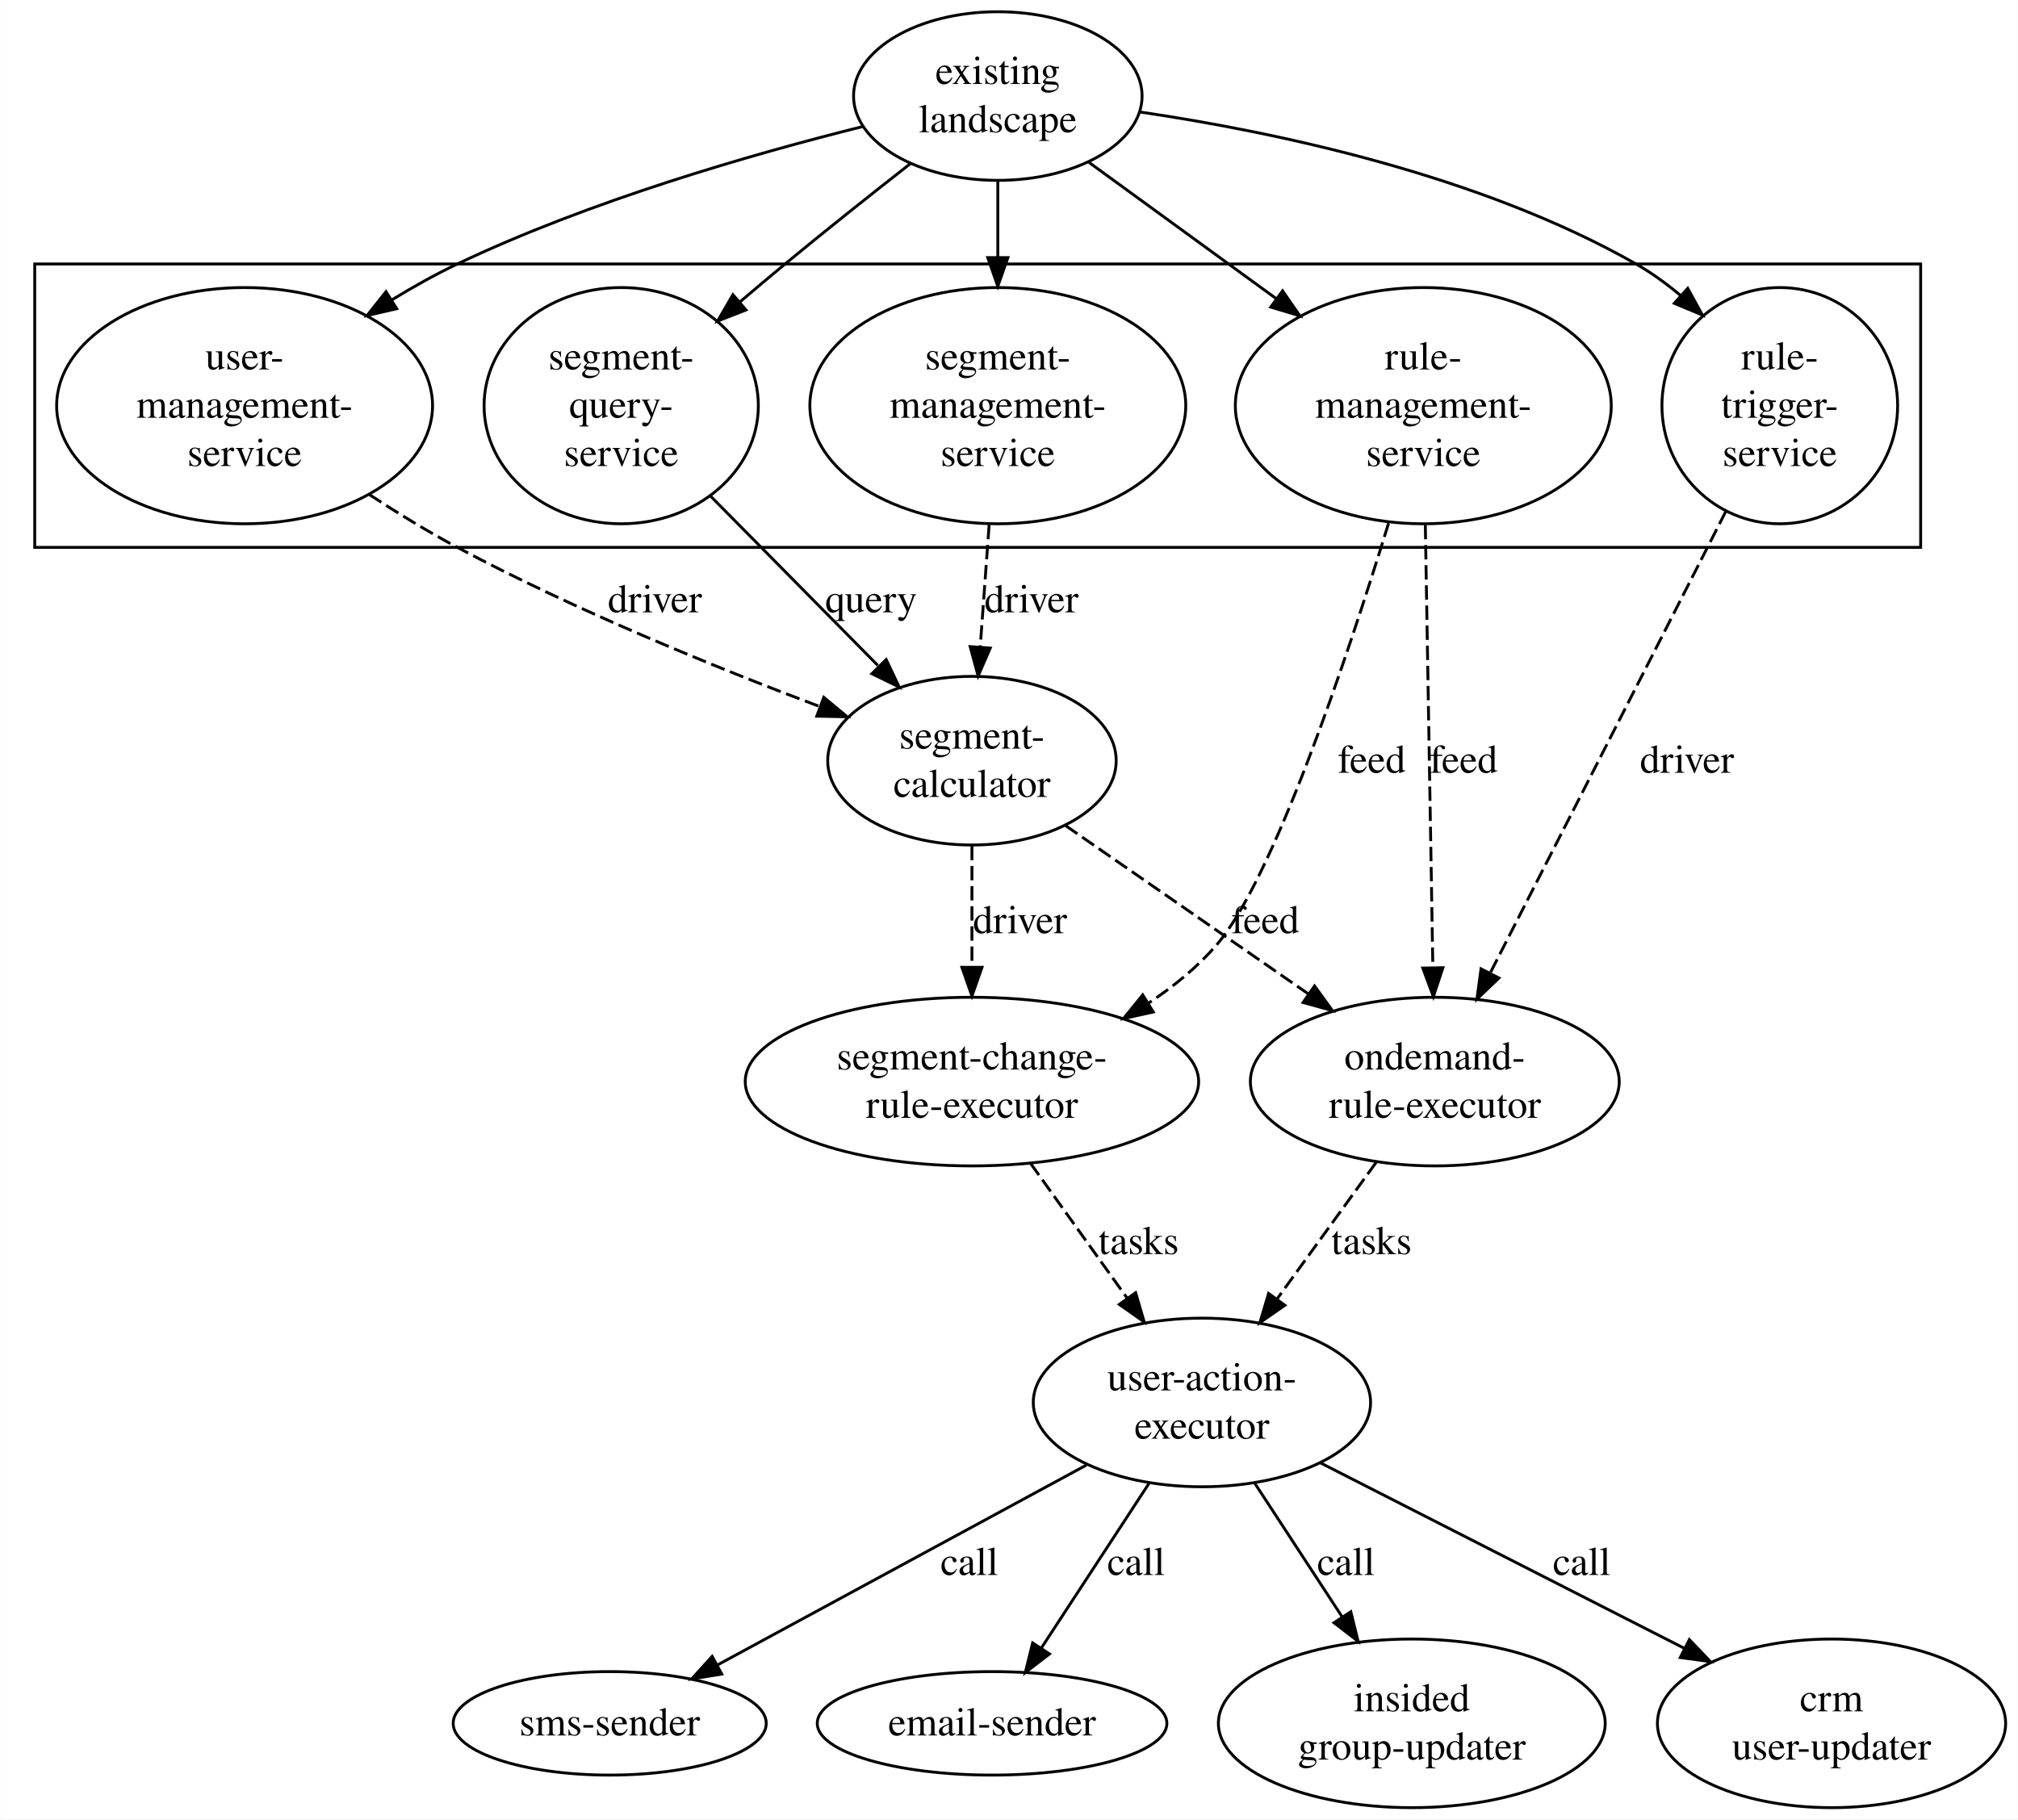
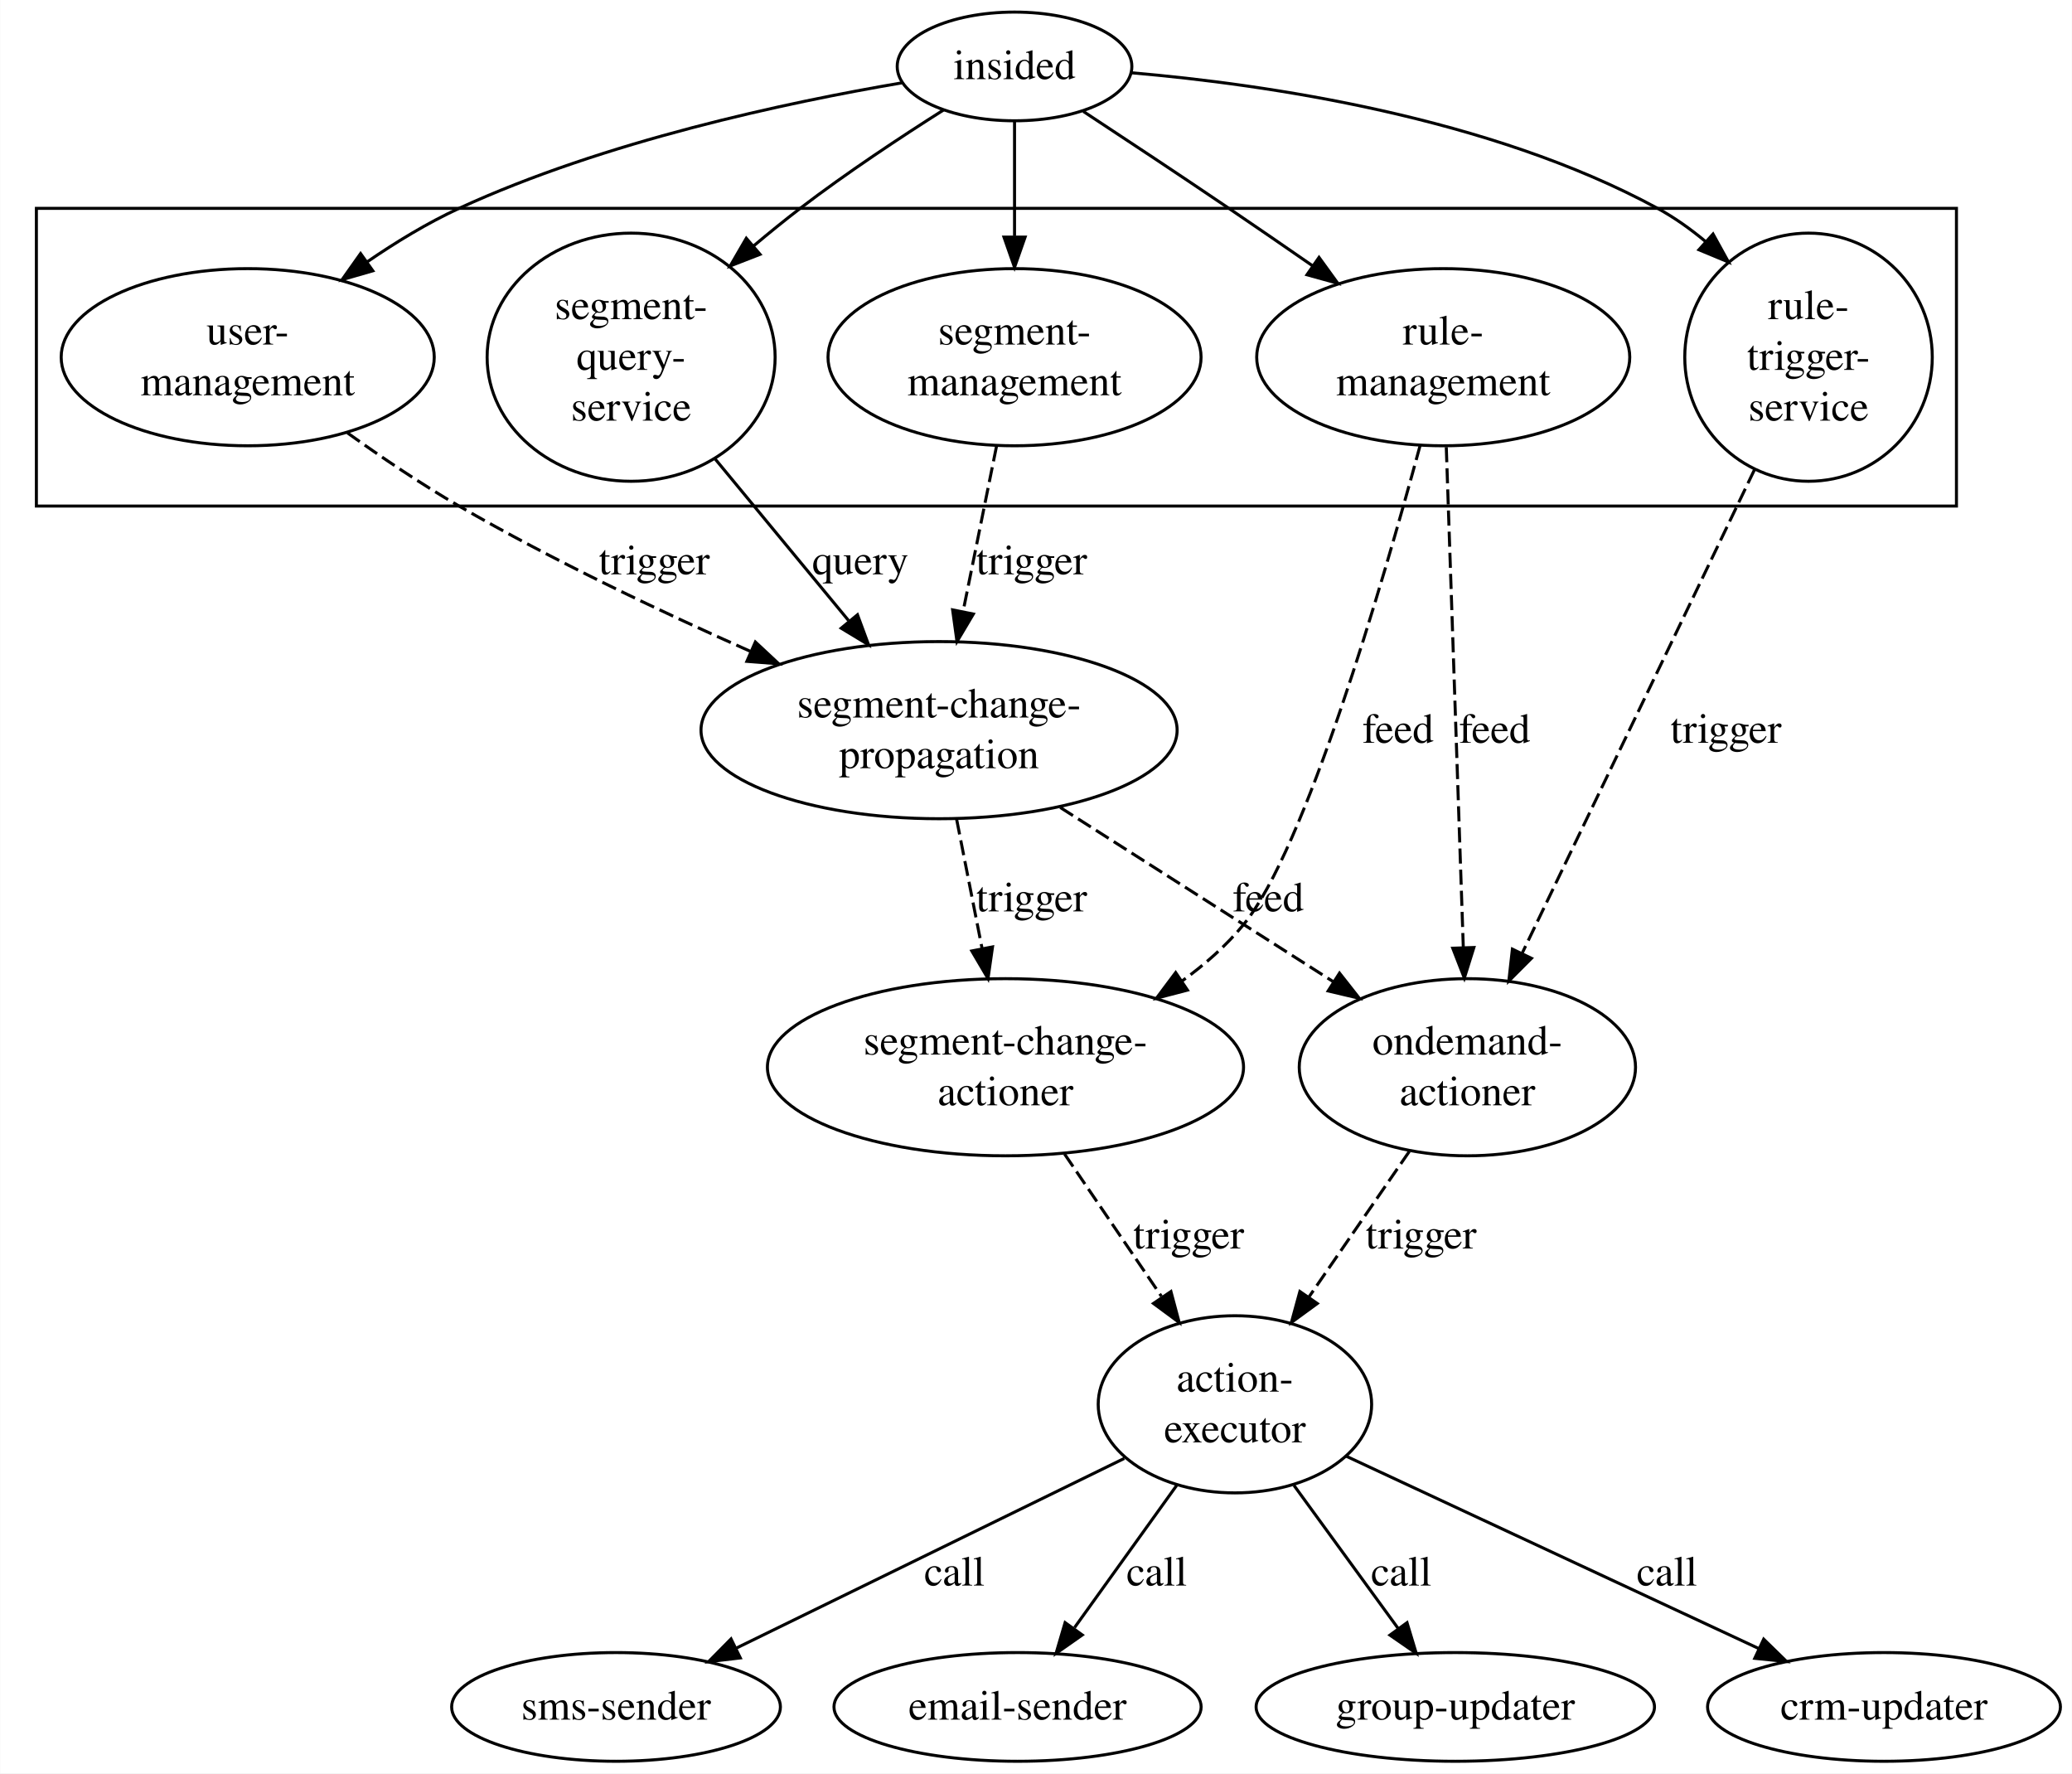
- <svg xmlns="http://www.w3.org/2000/svg" width="702pt" height="633pt" viewBox="0.00 0.00 701.78 632.95">
-   <g id="graph0" class="graph" transform="scale(1 1) rotate(0) translate(4 628.9465)">
-     <polygon fill="#ffffff" stroke="transparent" points="-4,4 -4,-628.947 697.784,-628.947 697.784,4 -4,4" />
+ <svg xmlns="http://www.w3.org/2000/svg" width="686pt" height="587pt" viewBox="0.00 0.00 686.22 587.28">
+   <g id="graph0" class="graph" transform="scale(1 1) rotate(0) translate(4 583.2839)">
+     <polygon fill="#ffffff" stroke="transparent" points="-4,4 -4,-583.284 682.222,-583.284 682.222,4 -4,4" />
    <g id="clust1" class="cluster">
-       <polygon fill="none" stroke="#000000" points="8,-438.525 8,-537.115 664,-537.115 664,-438.525 8,-438.525" />
+       <polygon fill="none" stroke="#000000" points="8,-415.694 8,-514.284 644,-514.284 644,-415.694 8,-415.694" />
    </g>
    <g id="node1" class="node">
-       <ellipse fill="none" stroke="#000000" cx="343" cy="-595.531" rx="50.184" ry="29.331" />
-       <text text-anchor="middle" x="343" y="-599.731" font-family="Times,serif" font-size="14.00" fill="#000000">
-                 existing
-             </text>
-       <text text-anchor="middle" x="343" y="-582.931" font-family="Times,serif" font-size="14.00" fill="#000000">
-                 landscape
-             </text>
+       <ellipse fill="none" stroke="#000000" cx="332" cy="-561.284" rx="38.863" ry="18" />
+       <text text-anchor="middle" x="332" y="-557.084" font-family="Times,serif" font-size="14.00" fill="#000000">insided</text>
    </g>
    <g id="node2" class="node">
-       <ellipse fill="none" stroke="#000000" cx="615" cy="-487.82" rx="40.993" ry="41.091" />
-       <text text-anchor="middle" x="615" y="-500.42" font-family="Times,serif" font-size="14.00" fill="#000000">
-                 rule-
-             </text>
-       <text text-anchor="middle" x="615" y="-483.62" font-family="Times,serif" font-size="14.00" fill="#000000">
-                 trigger-
-             </text>
-       <text text-anchor="middle" x="615" y="-466.82" font-family="Times,serif" font-size="14.00" fill="#000000">
-                 service
-             </text>
+       <ellipse fill="none" stroke="#000000" cx="595" cy="-464.989" rx="40.993" ry="41.091" />
+       <text text-anchor="middle" x="595" y="-477.589" font-family="Times,serif" font-size="14.00" fill="#000000">rule-</text>
+       <text text-anchor="middle" x="595" y="-460.789" font-family="Times,serif" font-size="14.00" fill="#000000">trigger-</text>
+       <text text-anchor="middle" x="595" y="-443.989" font-family="Times,serif" font-size="14.00" fill="#000000">service</text>
    </g>
    <g id="edge1" class="edge">
-       <path fill="none" stroke="#000000" d="M392.53,-589.974C439.452,-583.04 510.632,-568.086 565,-537.115 570.422,-534.027 575.674,-530.202 580.609,-526.06" />
-       <polygon fill="#000000" stroke="#000000" points="582.979,-528.636 588.079,-519.349 578.301,-523.428 582.979,-528.636" />
+       <path fill="none" stroke="#000000" d="M370.785,-559.174C415.279,-555.343 489.266,-544.568 545,-514.284 550.553,-511.267 555.907,-507.45 560.916,-503.281" />
+       <polygon fill="#000000" stroke="#000000" points="563.368,-505.784 568.481,-496.504 558.697,-500.57 563.368,-505.784" />
    </g>
    <g id="node3" class="node">
-       <ellipse fill="none" stroke="#000000" cx="491" cy="-487.82" rx="65.378" ry="41.091" />
-       <text text-anchor="middle" x="491" y="-500.42" font-family="Times,serif" font-size="14.00" fill="#000000">
-                 rule-
-             </text>
-       <text text-anchor="middle" x="491" y="-483.62" font-family="Times,serif" font-size="14.00" fill="#000000">
-                 management-
-             </text>
-       <text text-anchor="middle" x="491" y="-466.82" font-family="Times,serif" font-size="14.00" fill="#000000">
-                 service
-             </text>
+       <ellipse fill="none" stroke="#000000" cx="474" cy="-464.989" rx="61.787" ry="29.331" />
+       <text text-anchor="middle" x="474" y="-469.189" font-family="Times,serif" font-size="14.00" fill="#000000">rule-</text>
+       <text text-anchor="middle" x="474" y="-452.389" font-family="Times,serif" font-size="14.00" fill="#000000">management</text>
    </g>
    <g id="edge2" class="edge">
-       <path fill="none" stroke="#000000" d="M374.75,-572.424C393.729,-558.612 418.284,-540.741 439.934,-524.985" />
-       <polygon fill="#000000" stroke="#000000" points="442.045,-527.777 448.071,-519.063 437.926,-522.117 442.045,-527.777" />
+       <path fill="none" stroke="#000000" d="M354.788,-546.383C368.756,-537.204 386.972,-525.151 403,-514.284 412.034,-508.159 421.666,-501.535 430.827,-495.19" />
+       <polygon fill="#000000" stroke="#000000" points="432.857,-498.041 439.076,-489.464 428.866,-492.291 432.857,-498.041" />
    </g>
    <g id="node4" class="node">
-       <ellipse fill="none" stroke="#000000" cx="81" cy="-487.82" rx="65.378" ry="41.091" />
-       <text text-anchor="middle" x="81" y="-500.42" font-family="Times,serif" font-size="14.00" fill="#000000">
-                 user-
-             </text>
-       <text text-anchor="middle" x="81" y="-483.62" font-family="Times,serif" font-size="14.00" fill="#000000">
-                 management-
-             </text>
-       <text text-anchor="middle" x="81" y="-466.82" font-family="Times,serif" font-size="14.00" fill="#000000">
-                 service
-             </text>
+       <ellipse fill="none" stroke="#000000" cx="78" cy="-464.989" rx="61.787" ry="29.331" />
+       <text text-anchor="middle" x="78" y="-469.189" font-family="Times,serif" font-size="14.00" fill="#000000">user-</text>
+       <text text-anchor="middle" x="78" y="-452.389" font-family="Times,serif" font-size="14.00" fill="#000000">management</text>
    </g>
    <g id="edge3" class="edge">
-       <path fill="none" stroke="#000000" d="M296.022,-584.922C257.122,-575.208 200.978,-559.011 155,-537.115 147.387,-533.49 139.654,-529.167 132.198,-524.61" />
-       <polygon fill="#000000" stroke="#000000" points="133.921,-521.558 123.597,-519.179 130.184,-527.477 133.921,-521.558" />
+       <path fill="none" stroke="#000000" d="M294.707,-555.849C256.557,-549.362 196.209,-536.5 148,-514.284 137.559,-509.473 127.037,-503.069 117.437,-496.474" />
+       <polygon fill="#000000" stroke="#000000" points="119.442,-493.605 109.263,-490.665 115.386,-499.311 119.442,-493.605" />
    </g>
    <g id="node5" class="node">
-       <ellipse fill="none" stroke="#000000" cx="343" cy="-487.82" rx="65.378" ry="41.091" />
-       <text text-anchor="middle" x="343" y="-500.42" font-family="Times,serif" font-size="14.00" fill="#000000">
-                 segment-
-             </text>
-       <text text-anchor="middle" x="343" y="-483.62" font-family="Times,serif" font-size="14.00" fill="#000000">
-                 management-
-             </text>
-       <text text-anchor="middle" x="343" y="-466.82" font-family="Times,serif" font-size="14.00" fill="#000000">
-                 service
-             </text>
+       <ellipse fill="none" stroke="#000000" cx="332" cy="-464.989" rx="61.787" ry="29.331" />
+       <text text-anchor="middle" x="332" y="-469.189" font-family="Times,serif" font-size="14.00" fill="#000000">segment-</text>
+       <text text-anchor="middle" x="332" y="-452.389" font-family="Times,serif" font-size="14.00" fill="#000000">management</text>
    </g>
    <g id="edge4" class="edge">
-       <path fill="none" stroke="#000000" d="M343,-566.098C343,-557.862 343,-548.658 343,-539.537" />
-       <polygon fill="#000000" stroke="#000000" points="346.5,-539.329 343,-529.329 339.5,-539.329 346.5,-539.329" />
+       <path fill="none" stroke="#000000" d="M332,-543.172C332,-532.424 332,-518.353 332,-505.114" />
+       <polygon fill="#000000" stroke="#000000" points="335.5,-504.755 332,-494.755 328.5,-504.755 335.5,-504.755" />
    </g>
    <g id="node6" class="node">
-       <ellipse fill="none" stroke="#000000" cx="212" cy="-487.82" rx="47.699" ry="41.091" />
-       <text text-anchor="middle" x="212" y="-500.42" font-family="Times,serif" font-size="14.00" fill="#000000">
-                 segment-
-             </text>
-       <text text-anchor="middle" x="212" y="-483.62" font-family="Times,serif" font-size="14.00" fill="#000000">
-                 query-
-             </text>
-       <text text-anchor="middle" x="212" y="-466.82" font-family="Times,serif" font-size="14.00" fill="#000000">
-                 service
-             </text>
+       <ellipse fill="none" stroke="#000000" cx="205" cy="-464.989" rx="47.699" ry="41.091" />
+       <text text-anchor="middle" x="205" y="-477.589" font-family="Times,serif" font-size="14.00" fill="#000000">segment-</text>
+       <text text-anchor="middle" x="205" y="-460.789" font-family="Times,serif" font-size="14.00" fill="#000000">query-</text>
+       <text text-anchor="middle" x="205" y="-443.989" font-family="Times,serif" font-size="14.00" fill="#000000">service</text>
    </g>
    <g id="edge5" class="edge">
-       <path fill="none" stroke="#000000" d="M312.512,-571.96C299.061,-561.434 283.131,-548.793 269,-537.115 263.85,-532.86 258.487,-528.34 253.201,-523.832" />
-       <polygon fill="#000000" stroke="#000000" points="255.414,-521.119 245.544,-517.266 250.857,-526.433 255.414,-521.119" />
+       <path fill="none" stroke="#000000" d="M308.422,-546.823C294.331,-537.902 276.26,-525.964 261,-514.284 255.938,-510.409 250.752,-506.202 245.677,-501.934" />
+       <polygon fill="#000000" stroke="#000000" points="247.701,-499.059 237.828,-495.216 243.149,-504.377 247.701,-499.059" />
    </g>
    <g id="node7" class="node">
-       <ellipse fill="none" stroke="#000000" cx="495" cy="-252.678" rx="64.158" ry="29.331" />
-       <text text-anchor="middle" x="495" y="-256.878" font-family="Times,serif" font-size="14.00" fill="#000000">
-                 ondemand-
-             </text>
-       <text text-anchor="middle" x="495" y="-240.078" font-family="Times,serif" font-size="14.00" fill="#000000">
-                 rule-executor
-             </text>
+       <ellipse fill="none" stroke="#000000" cx="482" cy="-229.847" rx="55.696" ry="29.331" />
+       <text text-anchor="middle" x="482" y="-234.047" font-family="Times,serif" font-size="14.00" fill="#000000">ondemand-</text>
+       <text text-anchor="middle" x="482" y="-217.247" font-family="Times,serif" font-size="14.00" fill="#000000">actioner</text>
    </g>
    <g id="edge6" class="edge">
-       <path fill="none" stroke="#000000" stroke-dasharray="5,2" d="M596.25,-451.079C573.911,-407.305 536.785,-334.557 514.235,-290.369" />
-       <polygon fill="#000000" stroke="#000000" points="517.317,-288.71 509.654,-281.394 511.082,-291.892 517.317,-288.71" />
-       <text text-anchor="middle" x="582.713" y="-360.11" font-family="Times,serif" font-size="14.00" fill="#000000">driver
-             </text>
+       <path fill="none" stroke="#000000" stroke-dasharray="5,2" d="M577.095,-427.73C556.049,-383.935 521.317,-311.661 500.161,-267.638" />
+       <polygon fill="#000000" stroke="#000000" points="503.22,-265.923 495.734,-258.426 496.911,-268.955 503.22,-265.923" />
+       <text text-anchor="middle" x="567.659" y="-337.278" font-family="Times,serif" font-size="14.00" fill="#000000">trigger</text>
    </g>
    <g id="edge9" class="edge">
-       <path fill="none" stroke="#000000" stroke-dasharray="5,2" d="M491.706,-446.323C492.446,-402.839 493.599,-335.026 494.327,-292.27" />
-       <polygon fill="#000000" stroke="#000000" points="497.827,-292.291 494.497,-282.233 490.828,-292.172 497.827,-292.291" />
-       <text text-anchor="middle" x="505.045" y="-360.11" font-family="Times,serif" font-size="14.00" fill="#000000">feed
-             </text>
+       <path fill="none" stroke="#000000" stroke-dasharray="5,2" d="M475.013,-435.208C476.444,-393.158 479.059,-316.298 480.652,-269.468" />
+       <polygon fill="#000000" stroke="#000000" points="484.153,-269.499 480.995,-259.386 477.157,-269.261 484.153,-269.499" />
+       <text text-anchor="middle" x="491.045" y="-337.278" font-family="Times,serif" font-size="14.00" fill="#000000">feed</text>
    </g>
    <g id="node9" class="node">
-       <ellipse fill="none" stroke="#000000" cx="334" cy="-252.678" rx="78.855" ry="29.331" />
-       <text text-anchor="middle" x="334" y="-256.878" font-family="Times,serif" font-size="14.00" fill="#000000">
-                 segment-change-
-             </text>
-       <text text-anchor="middle" x="334" y="-240.078" font-family="Times,serif" font-size="14.00" fill="#000000">
-                 rule-executor
-             </text>
+       <ellipse fill="none" stroke="#000000" cx="329" cy="-229.847" rx="78.855" ry="29.331" />
+       <text text-anchor="middle" x="329" y="-234.047" font-family="Times,serif" font-size="14.00" fill="#000000">segment-change-</text>
+       <text text-anchor="middle" x="329" y="-217.247" font-family="Times,serif" font-size="14.00" fill="#000000">actioner</text>
    </g>
    <g id="edge13" class="edge">
-       <path fill="none" stroke="#000000" stroke-dasharray="5,2" d="M478.923,-446.935C464.105,-398.831 438.546,-322.647 419,-300.094 412.36,-292.432 404.163,-285.757 395.504,-280.028" />
-       <polygon fill="#000000" stroke="#000000" points="397.079,-276.887 386.732,-274.611 393.402,-282.843 397.079,-276.887" />
-       <text text-anchor="middle" x="473.045" y="-360.11" font-family="Times,serif" font-size="14.00" fill="#000000">feed
-             </text>
+       <path fill="none" stroke="#000000" stroke-dasharray="5,2" d="M466.348,-435.769C453.808,-389.507 428.251,-302.094 408,-277.263 402.209,-270.162 395.054,-263.865 387.436,-258.368" />
+       <polygon fill="#000000" stroke="#000000" points="389.282,-255.391 379.03,-252.716 385.376,-261.2 389.282,-255.391" />
+       <text text-anchor="middle" x="459.045" y="-337.278" font-family="Times,serif" font-size="14.00" fill="#000000">feed</text>
    </g>
    <g id="node8" class="node">
-       <ellipse fill="none" stroke="#000000" cx="334" cy="-364.31" rx="50.179" ry="29.331" />
-       <text text-anchor="middle" x="334" y="-368.51" font-family="Times,serif" font-size="14.00" fill="#000000">
-                 segment-
-             </text>
-       <text text-anchor="middle" x="334" y="-351.709" font-family="Times,serif" font-size="14.00" fill="#000000">
-                 calculator
-             </text>
+       <ellipse fill="none" stroke="#000000" cx="307" cy="-341.478" rx="78.855" ry="29.331" />
+       <text text-anchor="middle" x="307" y="-345.678" font-family="Times,serif" font-size="14.00" fill="#000000">segment-change-</text>
+       <text text-anchor="middle" x="307" y="-328.878" font-family="Times,serif" font-size="14.00" fill="#000000">propagation</text>
    </g>
    <g id="edge10" class="edge">
-       <path fill="none" stroke="#000000" stroke-dasharray="5,2" d="M124.35,-456.916C134.206,-450.466 144.787,-443.977 155,-438.525 196.001,-416.638 244.88,-396.76 281.193,-383.096" />
-       <polygon fill="#000000" stroke="#000000" points="282.465,-386.358 290.612,-379.586 280.02,-379.799 282.465,-386.358" />
-       <text text-anchor="middle" x="223.713" y="-415.925" font-family="Times,serif" font-size="14.00" fill="#000000">driver
-             </text>
+       <path fill="none" stroke="#000000" stroke-dasharray="5,2" d="M111.029,-439.927C122.454,-431.75 135.525,-422.922 148,-415.694 178.801,-397.848 214.612,-380.831 244.441,-367.604" />
+       <polygon fill="#000000" stroke="#000000" points="246.155,-370.674 253.902,-363.447 243.339,-364.265 246.155,-370.674" />
+       <text text-anchor="middle" x="212.659" y="-393.094" font-family="Times,serif" font-size="14.00" fill="#000000">trigger</text>
    </g>
    <g id="edge7" class="edge">
-       <path fill="none" stroke="#000000" stroke-dasharray="5,2" d="M339.978,-446.349C338.977,-432.611 337.866,-417.367 336.876,-403.783" />
-       <polygon fill="#000000" stroke="#000000" points="340.365,-403.491 336.147,-393.772 333.383,-404 340.365,-403.491" />
-       <text text-anchor="middle" x="354.713" y="-415.925" font-family="Times,serif" font-size="14.00" fill="#000000">driver
-             </text>
+       <path fill="none" stroke="#000000" stroke-dasharray="5,2" d="M326.012,-435.405C322.703,-419.059 318.55,-398.54 314.97,-380.854" />
+       <polygon fill="#000000" stroke="#000000" points="318.354,-379.928 312.939,-370.821 311.493,-381.316 318.354,-379.928" />
+       <text text-anchor="middle" x="337.659" y="-393.094" font-family="Times,serif" font-size="14.00" fill="#000000">trigger</text>
    </g>
    <g id="edge8" class="edge">
-       <path fill="none" stroke="#000000" d="M243.101,-456.334C260.892,-438.323 283.19,-415.749 301.249,-397.466" />
-       <polygon fill="#000000" stroke="#000000" points="304.166,-399.494 308.703,-389.92 299.185,-394.575 304.166,-399.494" />
-       <text text-anchor="middle" x="298.938" y="-415.925" font-family="Times,serif" font-size="14.00" fill="#000000">query
-             </text>
+       <path fill="none" stroke="#000000" d="M232.872,-431.239C246.558,-414.666 263.064,-394.68 277.023,-377.777" />
+       <polygon fill="#000000" stroke="#000000" points="279.978,-379.695 283.647,-369.756 274.581,-375.238 279.978,-379.695" />
+       <text text-anchor="middle" x="280.938" y="-393.094" font-family="Times,serif" font-size="14.00" fill="#000000">query</text>
    </g>
    <g id="node10" class="node">
-       <ellipse fill="none" stroke="#000000" cx="414" cy="-141.047" rx="58.67" ry="29.331" />
-       <text text-anchor="middle" x="414" y="-145.247" font-family="Times,serif" font-size="14.00" fill="#000000">
-                 user-action-
-             </text>
-       <text text-anchor="middle" x="414" y="-128.447" font-family="Times,serif" font-size="14.00" fill="#000000">
-                 executor
-             </text>
+       <ellipse fill="none" stroke="#000000" cx="405" cy="-118.216" rx="45.286" ry="29.331" />
+       <text text-anchor="middle" x="405" y="-122.416" font-family="Times,serif" font-size="14.00" fill="#000000">action-</text>
+       <text text-anchor="middle" x="405" y="-105.616" font-family="Times,serif" font-size="14.00" fill="#000000">executor</text>
    </g>
    <g id="edge15" class="edge">
-       <path fill="none" stroke="#000000" stroke-dasharray="5,2" d="M474.56,-224.509C464.121,-210.122 451.302,-192.456 440.151,-177.087" />
-       <polygon fill="#000000" stroke="#000000" points="442.858,-174.859 434.153,-168.821 437.193,-178.97 442.858,-174.859" />
-       <text text-anchor="middle" x="472.997" y="-192.663" font-family="Times,serif" font-size="14.00" fill="#000000">tasks
-             </text>
+       <path fill="none" stroke="#000000" stroke-dasharray="5,2" d="M462.768,-201.966C452.696,-187.363 440.252,-169.323 429.497,-153.73" />
+       <polygon fill="#000000" stroke="#000000" points="432.28,-151.601 423.721,-145.357 426.518,-155.576 432.28,-151.601" />
+       <text text-anchor="middle" x="466.659" y="-169.831" font-family="Times,serif" font-size="14.00" fill="#000000">trigger</text>
    </g>
    <g id="edge11" class="edge">
-       <path fill="none" stroke="#000000" stroke-dasharray="5,2" d="M366.581,-341.719C390.874,-324.875 424.321,-301.685 450.99,-283.193" />
-       <polygon fill="#000000" stroke="#000000" points="453.167,-285.943 459.391,-277.368 449.178,-280.19 453.167,-285.943" />
-       <text text-anchor="middle" x="436.045" y="-304.294" font-family="Times,serif" font-size="14.00" fill="#000000">feed
-             </text>
+       <path fill="none" stroke="#000000" stroke-dasharray="5,2" d="M347.149,-315.868C374.101,-298.675 409.631,-276.011 437.455,-258.262" />
+       <polygon fill="#000000" stroke="#000000" points="439.648,-261.014 446.197,-252.685 435.884,-255.113 439.648,-261.014" />
+       <text text-anchor="middle" x="416.045" y="-281.463" font-family="Times,serif" font-size="14.00" fill="#000000">feed</text>
    </g>
    <g id="edge12" class="edge">
-       <path fill="none" stroke="#000000" stroke-dasharray="5,2" d="M334,-334.687C334,-321.819 334,-306.549 334,-292.694" />
-       <polygon fill="#000000" stroke="#000000" points="337.5,-292.439 334,-282.439 330.5,-292.439 337.5,-292.439" />
-       <text text-anchor="middle" x="350.713" y="-304.294" font-family="Times,serif" font-size="14.00" fill="#000000">driver
-             </text>
+       <path fill="none" stroke="#000000" stroke-dasharray="5,2" d="M312.838,-311.856C315.419,-298.758 318.491,-283.171 321.26,-269.121" />
+       <polygon fill="#000000" stroke="#000000" points="324.712,-269.708 323.211,-259.22 317.844,-268.355 324.712,-269.708" />
+       <text text-anchor="middle" x="337.659" y="-281.463" font-family="Times,serif" font-size="14.00" fill="#000000">trigger</text>
    </g>
    <g id="edge14" class="edge">
-       <path fill="none" stroke="#000000" stroke-dasharray="5,2" d="M354.394,-224.22C364.628,-209.94 377.136,-192.486 388.047,-177.261" />
-       <polygon fill="#000000" stroke="#000000" points="390.94,-179.234 393.92,-169.066 385.25,-175.156 390.94,-179.234" />
-       <text text-anchor="middle" x="391.997" y="-192.663" font-family="Times,serif" font-size="14.00" fill="#000000">tasks
-             </text>
+       <path fill="none" stroke="#000000" stroke-dasharray="5,2" d="M348.572,-201.099C358.351,-186.734 370.28,-169.214 380.646,-153.988" />
+       <polygon fill="#000000" stroke="#000000" points="383.806,-155.566 386.54,-145.33 378.019,-151.626 383.806,-155.566" />
+       <text text-anchor="middle" x="389.659" y="-169.831" font-family="Times,serif" font-size="14.00" fill="#000000">trigger</text>
    </g>
    <g id="node11" class="node">
-       <ellipse fill="none" stroke="#000000" cx="208" cy="-29.416" rx="54.451" ry="18" />
-       <text text-anchor="middle" x="208" y="-25.216" font-family="Times,serif" font-size="14.00" fill="#000000">
-                 sms-sender
-             </text>
+       <ellipse fill="none" stroke="#000000" cx="200" cy="-18" rx="54.451" ry="18" />
+       <text text-anchor="middle" x="200" y="-13.8" font-family="Times,serif" font-size="14.00" fill="#000000">sms-sender</text>
    </g>
    <g id="edge16" class="edge">
-       <path fill="none" stroke="#000000" d="M373.792,-119.258C336.552,-99.078 281.604,-69.301 245.317,-49.638" />
-       <polygon fill="#000000" stroke="#000000" points="246.975,-46.556 236.516,-44.868 243.64,-52.71 246.975,-46.556" />
-       <text text-anchor="middle" x="333.105" y="-81.031" font-family="Times,serif" font-size="14.00" fill="#000000">call
-             </text>
+       <path fill="none" stroke="#000000" d="M368.35,-100.299C332.146,-82.601 276.936,-55.611 239.706,-37.411" />
+       <polygon fill="#000000" stroke="#000000" points="241.172,-34.231 230.651,-32.984 238.097,-40.52 241.172,-34.231" />
+       <text text-anchor="middle" x="312.105" y="-58.2" font-family="Times,serif" font-size="14.00" fill="#000000">call</text>
    </g>
    <g id="node12" class="node">
-       <ellipse fill="none" stroke="#000000" cx="341" cy="-29.416" rx="60.81" ry="18" />
-       <text text-anchor="middle" x="341" y="-25.216" font-family="Times,serif" font-size="14.00" fill="#000000">
-                 email-sender
-             </text>
+       <ellipse fill="none" stroke="#000000" cx="333" cy="-18" rx="60.81" ry="18" />
+       <text text-anchor="middle" x="333" y="-13.8" font-family="Times,serif" font-size="14.00" fill="#000000">email-sender</text>
    </g>
    <g id="edge17" class="edge">
-       <path fill="none" stroke="#000000" d="M395.579,-112.878C384.069,-95.277 369.351,-72.769 358.099,-55.564" />
-       <polygon fill="#000000" stroke="#000000" points="360.969,-53.558 352.567,-47.104 355.111,-57.389 360.969,-53.558" />
-       <text text-anchor="middle" x="391.105" y="-81.031" font-family="Times,serif" font-size="14.00" fill="#000000">call
-             </text>
+       <path fill="none" stroke="#000000" d="M385.705,-91.36C375.219,-76.764 362.302,-58.785 351.881,-44.28" />
+       <polygon fill="#000000" stroke="#000000" points="354.435,-41.837 345.758,-35.758 348.75,-45.921 354.435,-41.837" />
+       <text text-anchor="middle" x="379.105" y="-58.2" font-family="Times,serif" font-size="14.00" fill="#000000">call</text>
    </g>
    <g id="node13" class="node">
-       <ellipse fill="none" stroke="#000000" cx="487" cy="-29.416" rx="67.277" ry="29.331" />
-       <text text-anchor="middle" x="487" y="-33.616" font-family="Times,serif" font-size="14.00" fill="#000000">
-                 insided
-             </text>
-       <text text-anchor="middle" x="487" y="-16.816" font-family="Times,serif" font-size="14.00" fill="#000000">
-                 group-updater
-             </text>
+       <ellipse fill="none" stroke="#000000" cx="478" cy="-18" rx="65.975" ry="18" />
+       <text text-anchor="middle" x="478" y="-13.8" font-family="Times,serif" font-size="14.00" fill="#000000">group-updater</text>
    </g>
    <g id="edge18" class="edge">
-       <path fill="none" stroke="#000000" d="M432.421,-112.878C441.601,-98.84 452.822,-81.68 462.698,-66.579" />
-       <polygon fill="#000000" stroke="#000000" points="465.787,-68.249 468.331,-57.964 459.929,-64.418 465.787,-68.249" />
-       <text text-anchor="middle" x="464.105" y="-81.031" font-family="Times,serif" font-size="14.00" fill="#000000">call
-             </text>
+       <path fill="none" stroke="#000000" d="M424.563,-91.36C435.295,-76.626 448.538,-58.446 459.156,-43.87" />
+       <polygon fill="#000000" stroke="#000000" points="462.006,-45.901 465.065,-35.758 456.348,-41.78 462.006,-45.901" />
+       <text text-anchor="middle" x="460.105" y="-58.2" font-family="Times,serif" font-size="14.00" fill="#000000">call</text>
    </g>
    <g id="node14" class="node">
-       <ellipse fill="none" stroke="#000000" cx="633" cy="-29.416" rx="60.568" ry="29.331" />
-       <text text-anchor="middle" x="633" y="-33.616" font-family="Times,serif" font-size="14.00" fill="#000000">
-                 crm
-             </text>
-       <text text-anchor="middle" x="633" y="-16.816" font-family="Times,serif" font-size="14.00" fill="#000000">
-                 user-updater
-             </text>
+       <ellipse fill="none" stroke="#000000" cx="620" cy="-18" rx="58.445" ry="18" />
+       <text text-anchor="middle" x="620" y="-13.8" font-family="Times,serif" font-size="14.00" fill="#000000">crm-updater</text>
    </g>
    <g id="edge19" class="edge">
-       <path fill="none" stroke="#000000" d="M455.192,-120.05C491.096,-101.749 543.313,-75.132 581.878,-55.474" />
-       <polygon fill="#000000" stroke="#000000" points="583.554,-58.548 590.874,-50.889 580.375,-52.312 583.554,-58.548" />
-       <text text-anchor="middle" x="546.105" y="-81.031" font-family="Times,serif" font-size="14.00" fill="#000000">call
-             </text>
+       <path fill="none" stroke="#000000" d="M441.96,-100.988C479.974,-83.269 539.057,-55.729 578.614,-37.291" />
+       <polygon fill="#000000" stroke="#000000" points="580.145,-40.439 587.731,-33.041 577.188,-34.094 580.145,-40.439" />
+       <text text-anchor="middle" x="548.105" y="-58.2" font-family="Times,serif" font-size="14.00" fill="#000000">call</text>
    </g>
  </g>
</svg>
